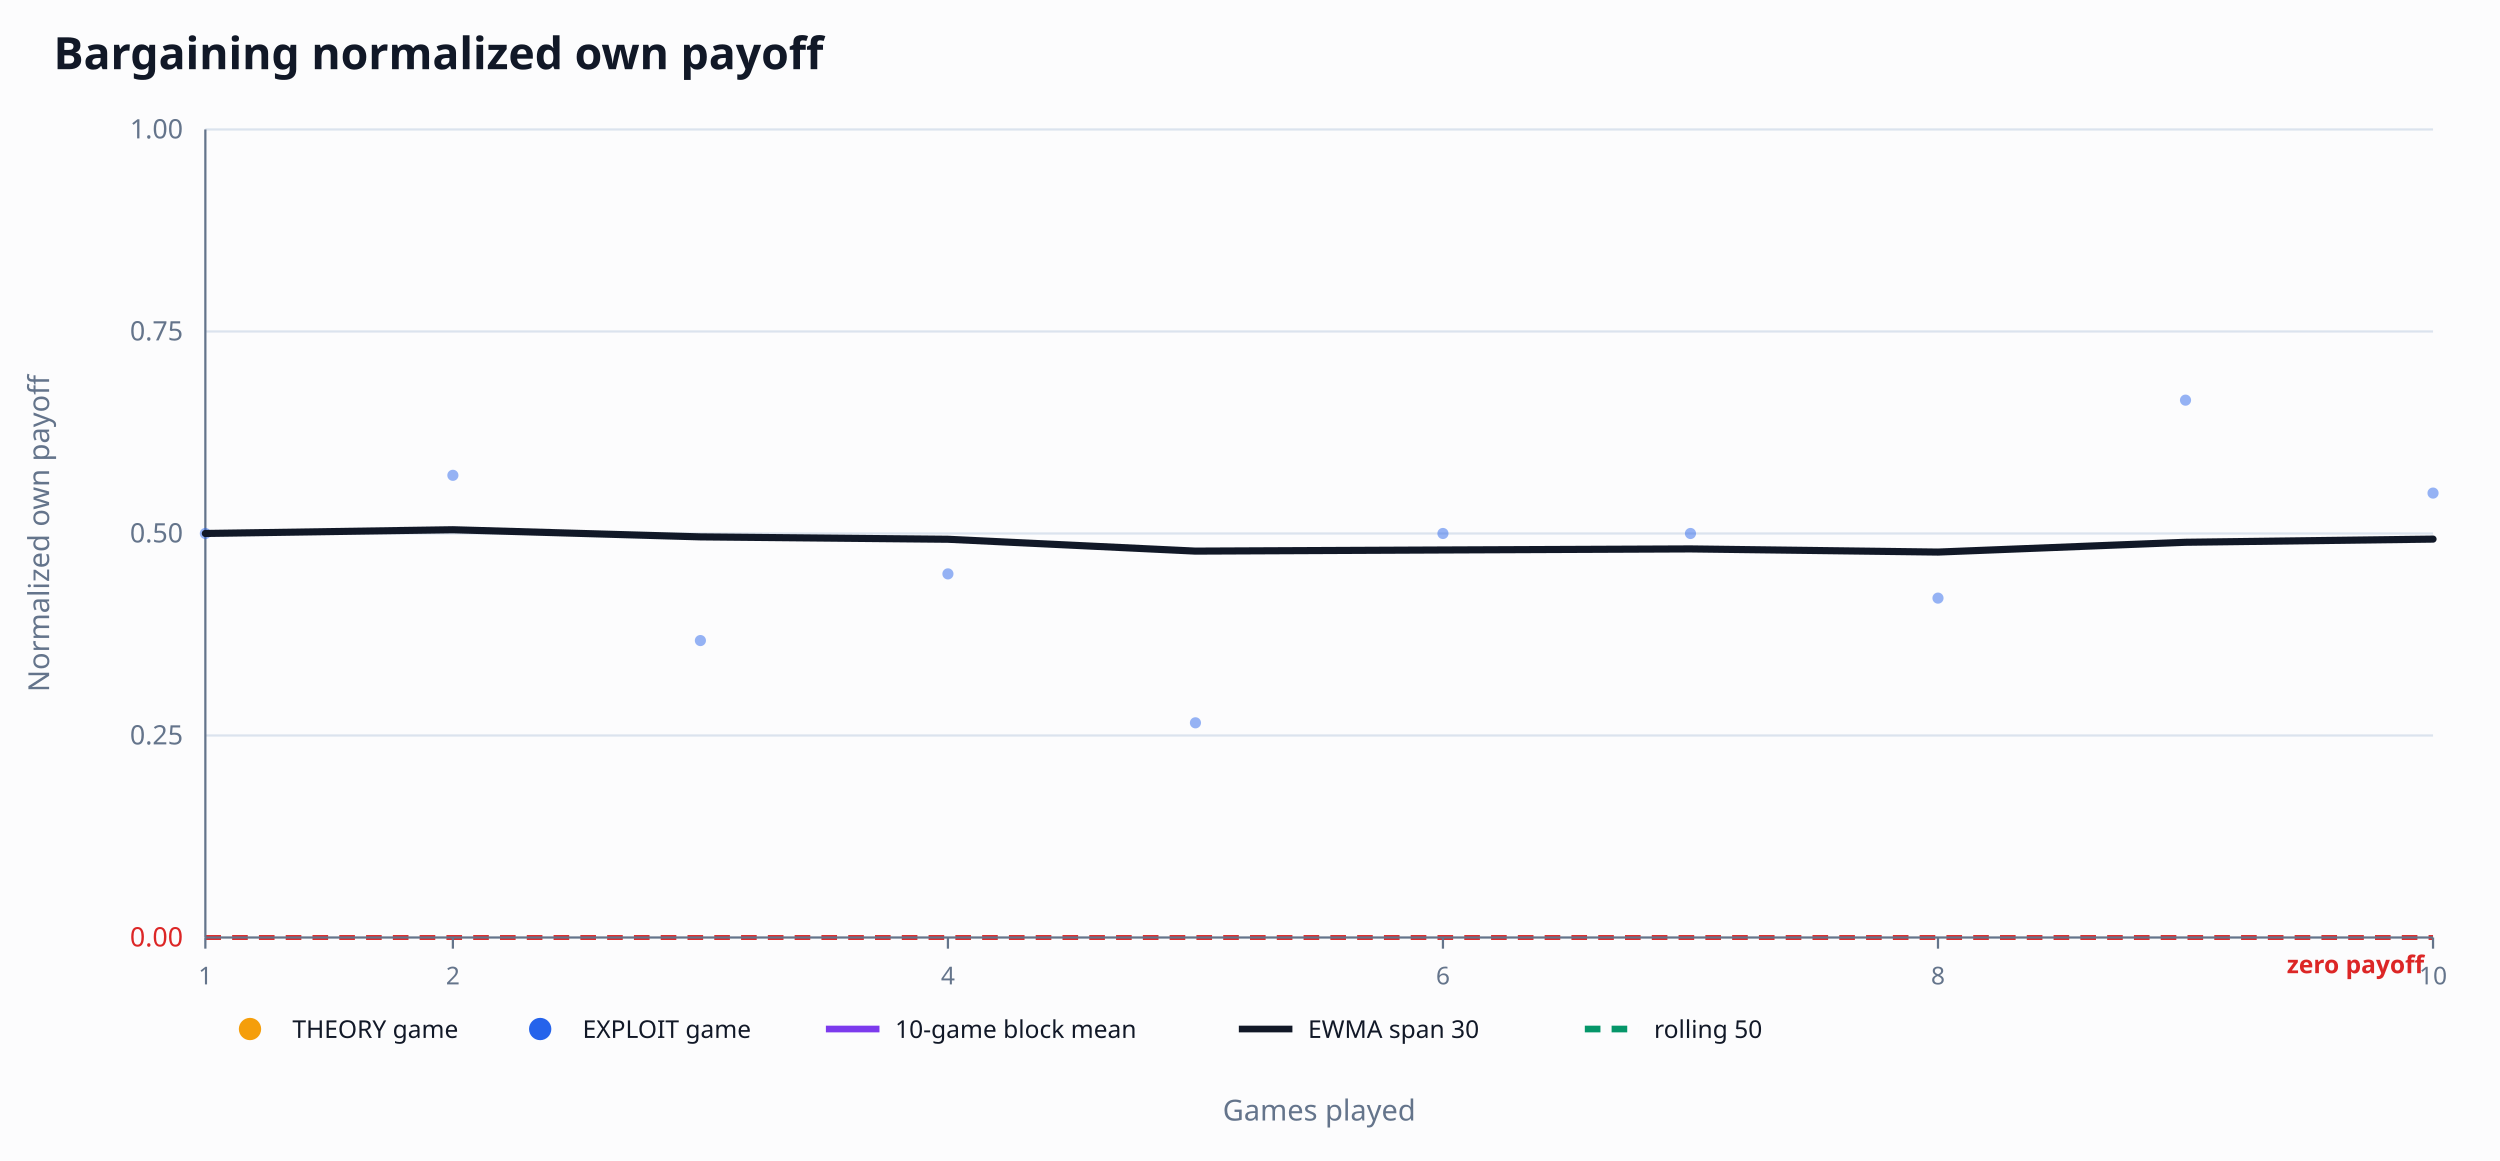
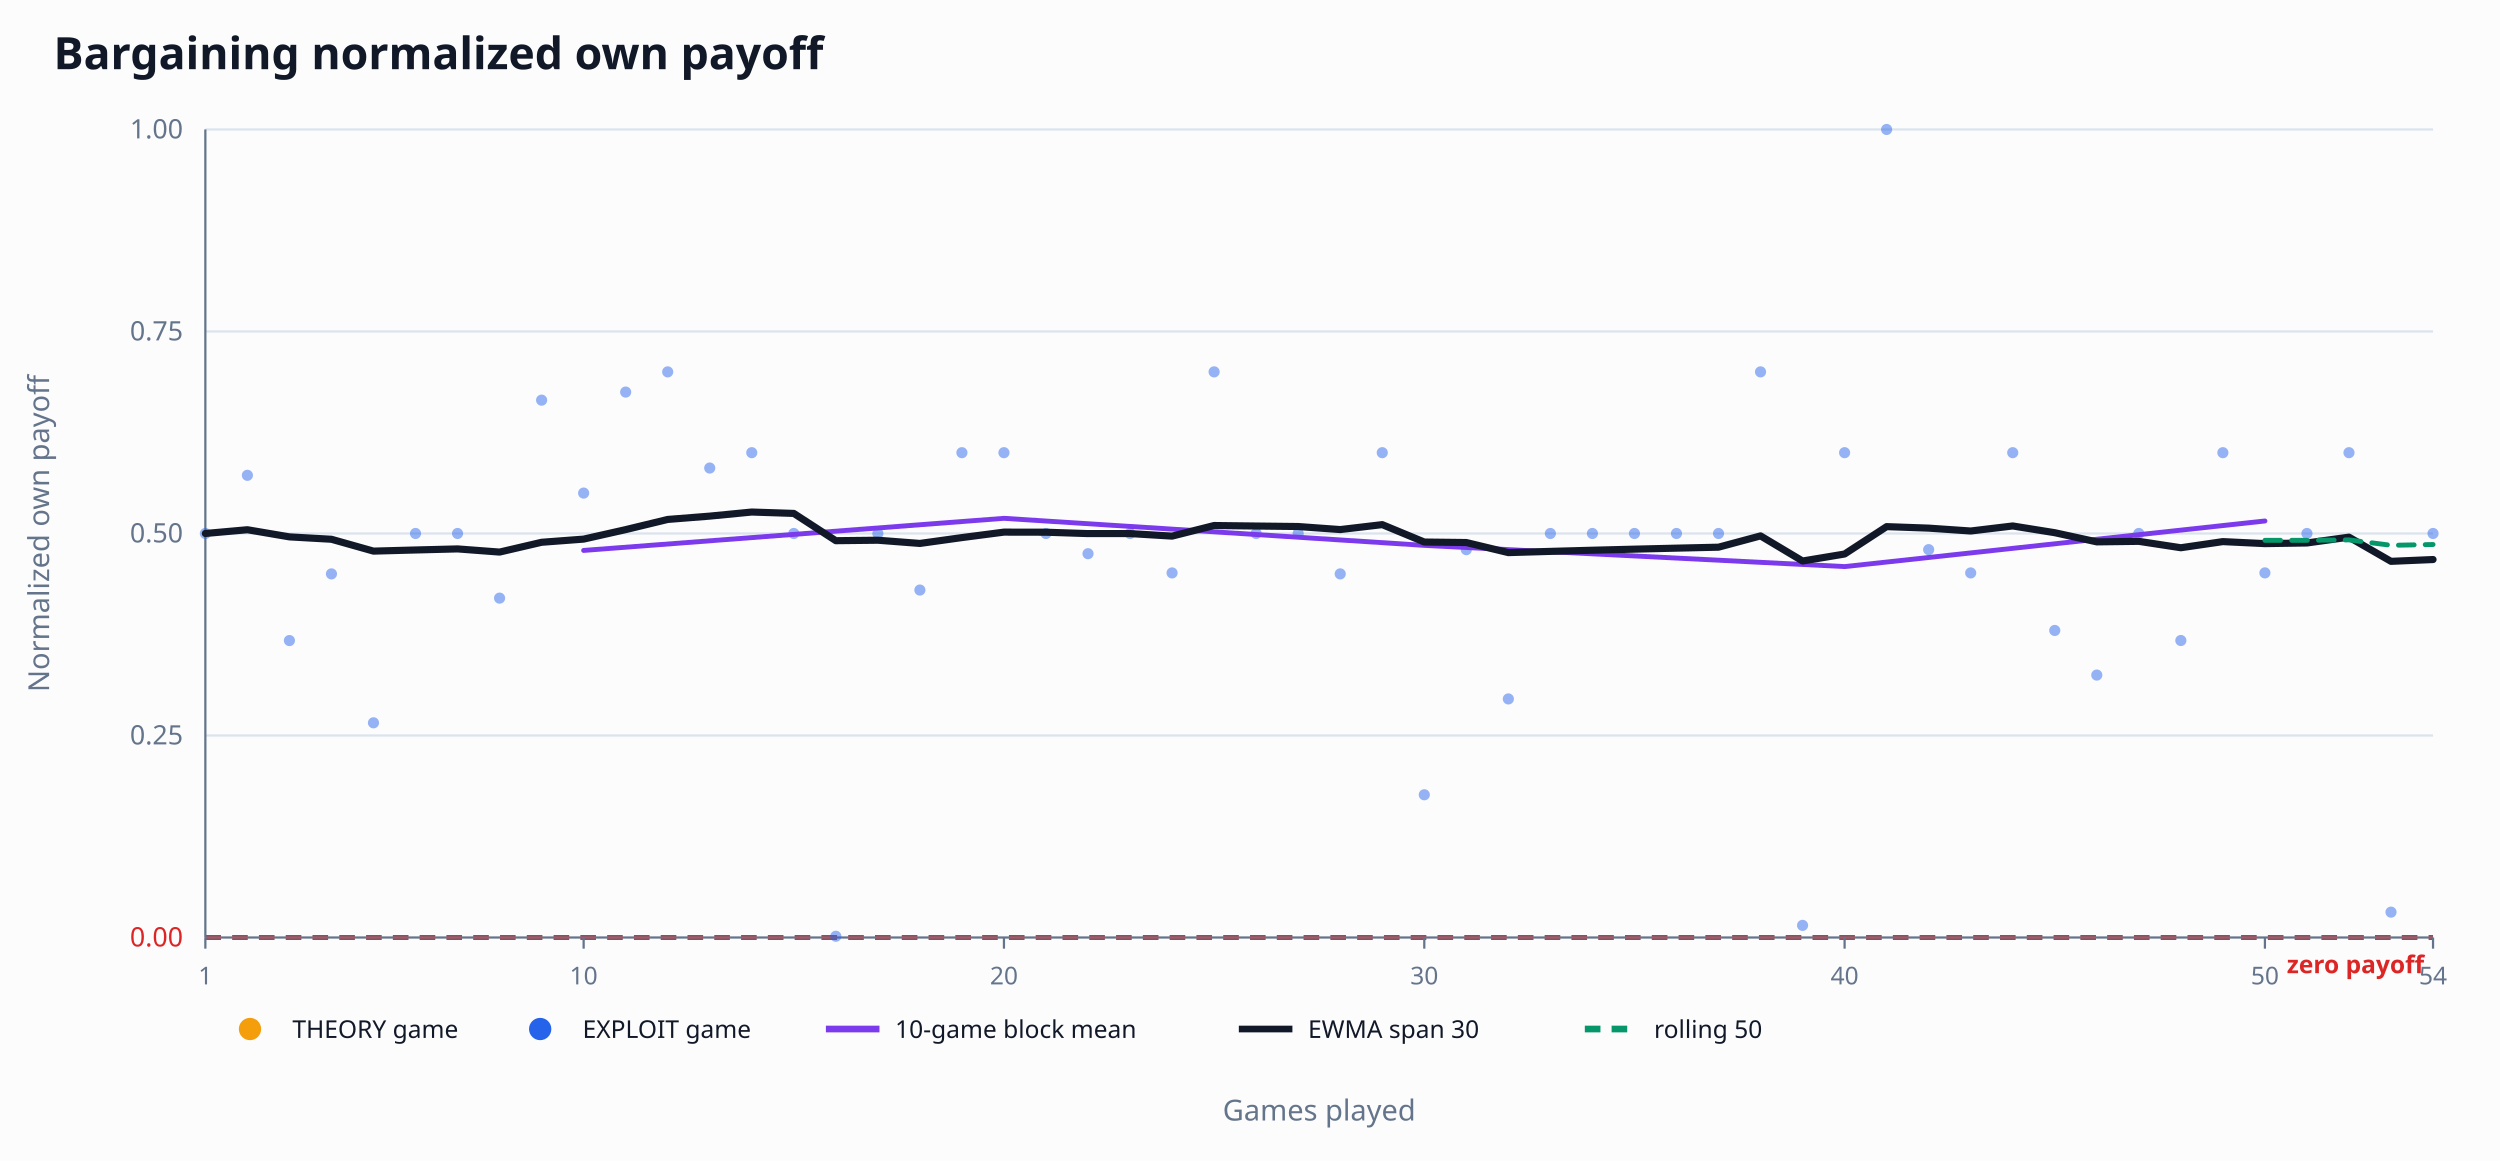
<svg xmlns="http://www.w3.org/2000/svg" width="1120" height="520" viewBox="0 0 1120 520">
  <rect width="100%" height="100%" fill="#fcfcfd" />
  <text x="24" y="31" font-family="system-ui,sans-serif" font-size="20" font-weight="700" fill="#111827">Bargaining normalized own payoff</text>
  <line x1="92" y1="420.00" x2="1090" y2="420.00" stroke="#dc2626" stroke-width="2.2" stroke-dasharray="7,5" />
  <text x="82" y="424.00" text-anchor="end" font-family="system-ui,sans-serif" font-size="12" fill="#dc2626">0.00</text>
  <line x1="92" y1="329.50" x2="1090" y2="329.50" stroke="#dbe3ee" stroke-width="1" />
  <text x="82" y="333.50" text-anchor="end" font-family="system-ui,sans-serif" font-size="12" fill="#64748b">0.25</text>
  <line x1="92" y1="239.00" x2="1090" y2="239.00" stroke="#dbe3ee" stroke-width="1" />
  <text x="82" y="243.00" text-anchor="end" font-family="system-ui,sans-serif" font-size="12" fill="#64748b">0.50</text>
  <line x1="92" y1="148.50" x2="1090" y2="148.50" stroke="#dbe3ee" stroke-width="1" />
  <text x="82" y="152.50" text-anchor="end" font-family="system-ui,sans-serif" font-size="12" fill="#64748b">0.75</text>
  <line x1="92" y1="58.00" x2="1090" y2="58.00" stroke="#dbe3ee" stroke-width="1" />
  <text x="82" y="62.00" text-anchor="end" font-family="system-ui,sans-serif" font-size="12" fill="#64748b">1.00</text>
  <line x1="92.00" y1="420" x2="92.00" y2="425" stroke="#64748b" />
  <text x="92.00" y="441" text-anchor="middle" font-family="system-ui,sans-serif" font-size="11" fill="#64748b">1</text>
-   <line x1="202.89" y1="420" x2="202.89" y2="425" stroke="#64748b" />
-   <text x="202.89" y="441" text-anchor="middle" font-family="system-ui,sans-serif" font-size="11" fill="#64748b">2</text>
-   <line x1="424.67" y1="420" x2="424.67" y2="425" stroke="#64748b" />
-   <text x="424.67" y="441" text-anchor="middle" font-family="system-ui,sans-serif" font-size="11" fill="#64748b">4</text>
-   <line x1="646.44" y1="420" x2="646.44" y2="425" stroke="#64748b" />
-   <text x="646.44" y="441" text-anchor="middle" font-family="system-ui,sans-serif" font-size="11" fill="#64748b">6</text>
-   <line x1="868.22" y1="420" x2="868.22" y2="425" stroke="#64748b" />
-   <text x="868.22" y="441" text-anchor="middle" font-family="system-ui,sans-serif" font-size="11" fill="#64748b">8</text>
+   <line x1="261.47" y1="420" x2="261.47" y2="425" stroke="#64748b" />
+   <text x="261.47" y="441" text-anchor="middle" font-family="system-ui,sans-serif" font-size="11" fill="#64748b">10</text>
+   <line x1="449.77" y1="420" x2="449.77" y2="425" stroke="#64748b" />
+   <text x="449.77" y="441" text-anchor="middle" font-family="system-ui,sans-serif" font-size="11" fill="#64748b">20</text>
+   <line x1="638.08" y1="420" x2="638.08" y2="425" stroke="#64748b" />
+   <text x="638.08" y="441" text-anchor="middle" font-family="system-ui,sans-serif" font-size="11" fill="#64748b">30</text>
+   <line x1="826.38" y1="420" x2="826.38" y2="425" stroke="#64748b" />
+   <text x="826.38" y="441" text-anchor="middle" font-family="system-ui,sans-serif" font-size="11" fill="#64748b">40</text>
+   <line x1="1014.68" y1="420" x2="1014.68" y2="425" stroke="#64748b" />
+   <text x="1014.68" y="441" text-anchor="middle" font-family="system-ui,sans-serif" font-size="11" fill="#64748b">50</text>
  <line x1="1090.00" y1="420" x2="1090.00" y2="425" stroke="#64748b" />
-   <text x="1090.00" y="441" text-anchor="middle" font-family="system-ui,sans-serif" font-size="11" fill="#64748b">10</text>
+   <text x="1090.00" y="441" text-anchor="middle" font-family="system-ui,sans-serif" font-size="11" fill="#64748b">54</text>
  <line x1="92" y1="58" x2="92" y2="420" stroke="#64748b" />
  <line x1="92" y1="420" x2="1090" y2="420" stroke="#64748b" />
  <text x="591.00" y="502" text-anchor="middle" font-family="system-ui,sans-serif" font-size="13" fill="#64748b">Games played</text>
  <text x="22" y="239.00" text-anchor="middle" transform="rotate(-90 22 239.00)" font-family="system-ui,sans-serif" font-size="13" fill="#64748b">Normalized own payoff</text>
  <text x="1086" y="436.00" text-anchor="end" font-family="system-ui,sans-serif" font-size="11" font-weight="700" fill="#dc2626">zero payoff</text>
  <circle cx="92.00" cy="239.00" r="2.5" fill="#2563eb" opacity="0.48" />
-   <circle cx="202.89" cy="212.94" r="2.5" fill="#2563eb" opacity="0.48" />
-   <circle cx="313.78" cy="286.97" r="2.5" fill="#2563eb" opacity="0.48" />
-   <circle cx="424.67" cy="257.10" r="2.5" fill="#2563eb" opacity="0.48" />
-   <circle cx="535.56" cy="323.82" r="2.5" fill="#2563eb" opacity="0.48" />
-   <circle cx="646.44" cy="239.00" r="2.5" fill="#2563eb" opacity="0.48" />
-   <circle cx="757.33" cy="239.00" r="2.5" fill="#2563eb" opacity="0.48" />
-   <circle cx="868.22" cy="267.96" r="2.5" fill="#2563eb" opacity="0.48" />
-   <circle cx="979.11" cy="179.27" r="2.5" fill="#2563eb" opacity="0.48" />
-   <circle cx="1090.00" cy="220.90" r="2.5" fill="#2563eb" opacity="0.48" />
-   <polyline points="1090.00,246.59" fill="none" stroke="#7c3aed" stroke-width="2.2" stroke-linejoin="round" stroke-linecap="round" />
-   <polyline points="92.00,239.00 202.89,237.32 313.78,240.52 424.67,241.59 535.56,246.90 646.44,246.39 757.33,245.91 868.22,247.33 979.11,242.94 1090.00,241.52" fill="none" stroke="#111827" stroke-width="3.2" stroke-linejoin="round" stroke-linecap="round" />
+   <circle cx="110.83" cy="212.94" r="2.5" fill="#2563eb" opacity="0.48" />
+   <circle cx="129.66" cy="286.97" r="2.5" fill="#2563eb" opacity="0.48" />
+   <circle cx="148.49" cy="257.10" r="2.5" fill="#2563eb" opacity="0.48" />
+   <circle cx="167.32" cy="323.82" r="2.5" fill="#2563eb" opacity="0.48" />
+   <circle cx="186.15" cy="239.00" r="2.5" fill="#2563eb" opacity="0.48" />
+   <circle cx="204.98" cy="239.00" r="2.5" fill="#2563eb" opacity="0.48" />
+   <circle cx="223.81" cy="267.96" r="2.5" fill="#2563eb" opacity="0.48" />
+   <circle cx="242.64" cy="179.27" r="2.5" fill="#2563eb" opacity="0.48" />
+   <circle cx="261.47" cy="220.90" r="2.5" fill="#2563eb" opacity="0.48" />
+   <circle cx="280.30" cy="175.65" r="2.5" fill="#2563eb" opacity="0.48" />
+   <circle cx="299.13" cy="166.60" r="2.5" fill="#2563eb" opacity="0.48" />
+   <circle cx="317.96" cy="209.68" r="2.5" fill="#2563eb" opacity="0.48" />
+   <circle cx="336.79" cy="202.80" r="2.5" fill="#2563eb" opacity="0.48" />
+   <circle cx="355.62" cy="239.00" r="2.5" fill="#2563eb" opacity="0.48" />
+   <circle cx="374.45" cy="419.45" r="2.5" fill="#2563eb" opacity="0.48" />
+   <circle cx="393.28" cy="239.00" r="2.5" fill="#2563eb" opacity="0.48" />
+   <circle cx="412.11" cy="264.34" r="2.5" fill="#2563eb" opacity="0.48" />
+   <circle cx="430.94" cy="202.80" r="2.5" fill="#2563eb" opacity="0.48" />
+   <circle cx="449.77" cy="202.80" r="2.5" fill="#2563eb" opacity="0.48" />
+   <circle cx="468.60" cy="239.00" r="2.5" fill="#2563eb" opacity="0.48" />
+   <circle cx="487.43" cy="248.05" r="2.5" fill="#2563eb" opacity="0.48" />
+   <circle cx="506.26" cy="239.00" r="2.5" fill="#2563eb" opacity="0.48" />
+   <circle cx="525.09" cy="256.67" r="2.5" fill="#2563eb" opacity="0.48" />
+   <circle cx="543.92" cy="166.60" r="2.5" fill="#2563eb" opacity="0.48" />
+   <circle cx="562.75" cy="239.00" r="2.5" fill="#2563eb" opacity="0.48" />
+   <circle cx="581.58" cy="239.00" r="2.5" fill="#2563eb" opacity="0.48" />
+   <circle cx="600.42" cy="257.10" r="2.5" fill="#2563eb" opacity="0.48" />
+   <circle cx="619.25" cy="202.80" r="2.5" fill="#2563eb" opacity="0.48" />
+   <circle cx="638.08" cy="356.06" r="2.5" fill="#2563eb" opacity="0.48" />
+   <circle cx="656.91" cy="246.24" r="2.5" fill="#2563eb" opacity="0.48" />
+   <circle cx="675.74" cy="313.12" r="2.5" fill="#2563eb" opacity="0.48" />
+   <circle cx="694.57" cy="239.00" r="2.5" fill="#2563eb" opacity="0.48" />
+   <circle cx="713.40" cy="239.00" r="2.5" fill="#2563eb" opacity="0.48" />
+   <circle cx="732.23" cy="239.00" r="2.5" fill="#2563eb" opacity="0.48" />
+   <circle cx="751.06" cy="239.00" r="2.5" fill="#2563eb" opacity="0.48" />
+   <circle cx="769.89" cy="239.00" r="2.5" fill="#2563eb" opacity="0.48" />
+   <circle cx="788.72" cy="166.60" r="2.5" fill="#2563eb" opacity="0.48" />
+   <circle cx="807.55" cy="414.57" r="2.5" fill="#2563eb" opacity="0.48" />
+   <circle cx="826.38" cy="202.80" r="2.5" fill="#2563eb" opacity="0.48" />
+   <circle cx="845.21" cy="58.00" r="2.5" fill="#2563eb" opacity="0.48" />
+   <circle cx="864.04" cy="246.24" r="2.5" fill="#2563eb" opacity="0.48" />
+   <circle cx="882.87" cy="256.67" r="2.5" fill="#2563eb" opacity="0.48" />
+   <circle cx="901.70" cy="202.80" r="2.5" fill="#2563eb" opacity="0.48" />
+   <circle cx="920.53" cy="282.44" r="2.5" fill="#2563eb" opacity="0.48" />
+   <circle cx="939.36" cy="302.43" r="2.5" fill="#2563eb" opacity="0.48" />
+   <circle cx="958.19" cy="239.00" r="2.5" fill="#2563eb" opacity="0.48" />
+   <circle cx="977.02" cy="286.95" r="2.5" fill="#2563eb" opacity="0.48" />
+   <circle cx="995.85" cy="202.80" r="2.5" fill="#2563eb" opacity="0.48" />
+   <circle cx="1014.68" cy="256.65" r="2.5" fill="#2563eb" opacity="0.48" />
+   <circle cx="1033.51" cy="239.00" r="2.5" fill="#2563eb" opacity="0.48" />
+   <circle cx="1052.34" cy="202.80" r="2.5" fill="#2563eb" opacity="0.48" />
+   <circle cx="1071.17" cy="408.64" r="2.5" fill="#2563eb" opacity="0.48" />
+   <circle cx="1090.00" cy="239.00" r="2.5" fill="#2563eb" opacity="0.48" />
+   <polyline points="261.47,246.59 449.77,232.21 638.08,244.33 826.38,253.83 1014.68,233.40" fill="none" stroke="#7c3aed" stroke-width="2.2" stroke-linejoin="round" stroke-linecap="round" />
+   <polyline points="92.00,239.00 110.83,237.32 129.66,240.52 148.49,241.59 167.32,246.90 186.15,246.39 204.98,245.91 223.81,247.33 242.64,242.94 261.47,241.52 280.30,237.27 299.13,232.71 317.96,231.22 336.79,229.39 355.62,230.01 374.45,242.23 393.28,242.02 412.11,243.46 430.94,240.84 449.77,238.39 468.60,238.43 487.43,239.05 506.26,239.04 525.09,240.18 543.92,235.43 562.75,235.66 581.58,235.88 600.42,237.25 619.25,235.03 638.08,242.83 656.91,243.05 675.74,247.57 694.57,247.02 713.40,246.50 732.23,246.02 751.06,245.57 769.89,245.14 788.72,240.08 807.55,251.33 826.38,248.20 845.21,235.93 864.04,236.60 882.87,237.89 901.70,235.63 920.53,238.65 939.36,242.76 958.19,242.52 977.02,245.39 995.85,242.64 1014.68,243.54 1033.51,243.25 1052.34,240.64 1071.17,251.48 1090.00,250.67" fill="none" stroke="#111827" stroke-width="3.2" stroke-linejoin="round" stroke-linecap="round" />
+   <polyline points="1014.68,242.07 1033.51,242.07 1052.34,241.87 1071.17,244.30 1090.00,243.94" fill="none" stroke="#059669" stroke-width="2.2" stroke-linejoin="round" stroke-linecap="round" stroke-dasharray="7,5" />
  <circle cx="112" cy="461" r="5" fill="#f59e0b" />
  <text x="131" y="465" font-family="system-ui,sans-serif" font-size="11" fill="#111827">THEORY game</text>
  <circle cx="242" cy="461" r="5" fill="#2563eb" />
  <text x="261" y="465" font-family="system-ui,sans-serif" font-size="11" fill="#111827">EXPLOIT game</text>
  <line x1="370" y1="461" x2="394" y2="461" stroke="#7c3aed" stroke-width="3" />
  <text x="401" y="465" font-family="system-ui,sans-serif" font-size="11" fill="#111827">10-game block mean</text>
  <line x1="555" y1="461" x2="579" y2="461" stroke="#111827" stroke-width="3" />
  <text x="586" y="465" font-family="system-ui,sans-serif" font-size="11" fill="#111827">EWMA span 30</text>
  <line x1="710" y1="461" x2="734" y2="461" stroke="#059669" stroke-width="3" stroke-dasharray="7,5" />
  <text x="741" y="465" font-family="system-ui,sans-serif" font-size="11" fill="#111827">rolling 50</text>
</svg>
